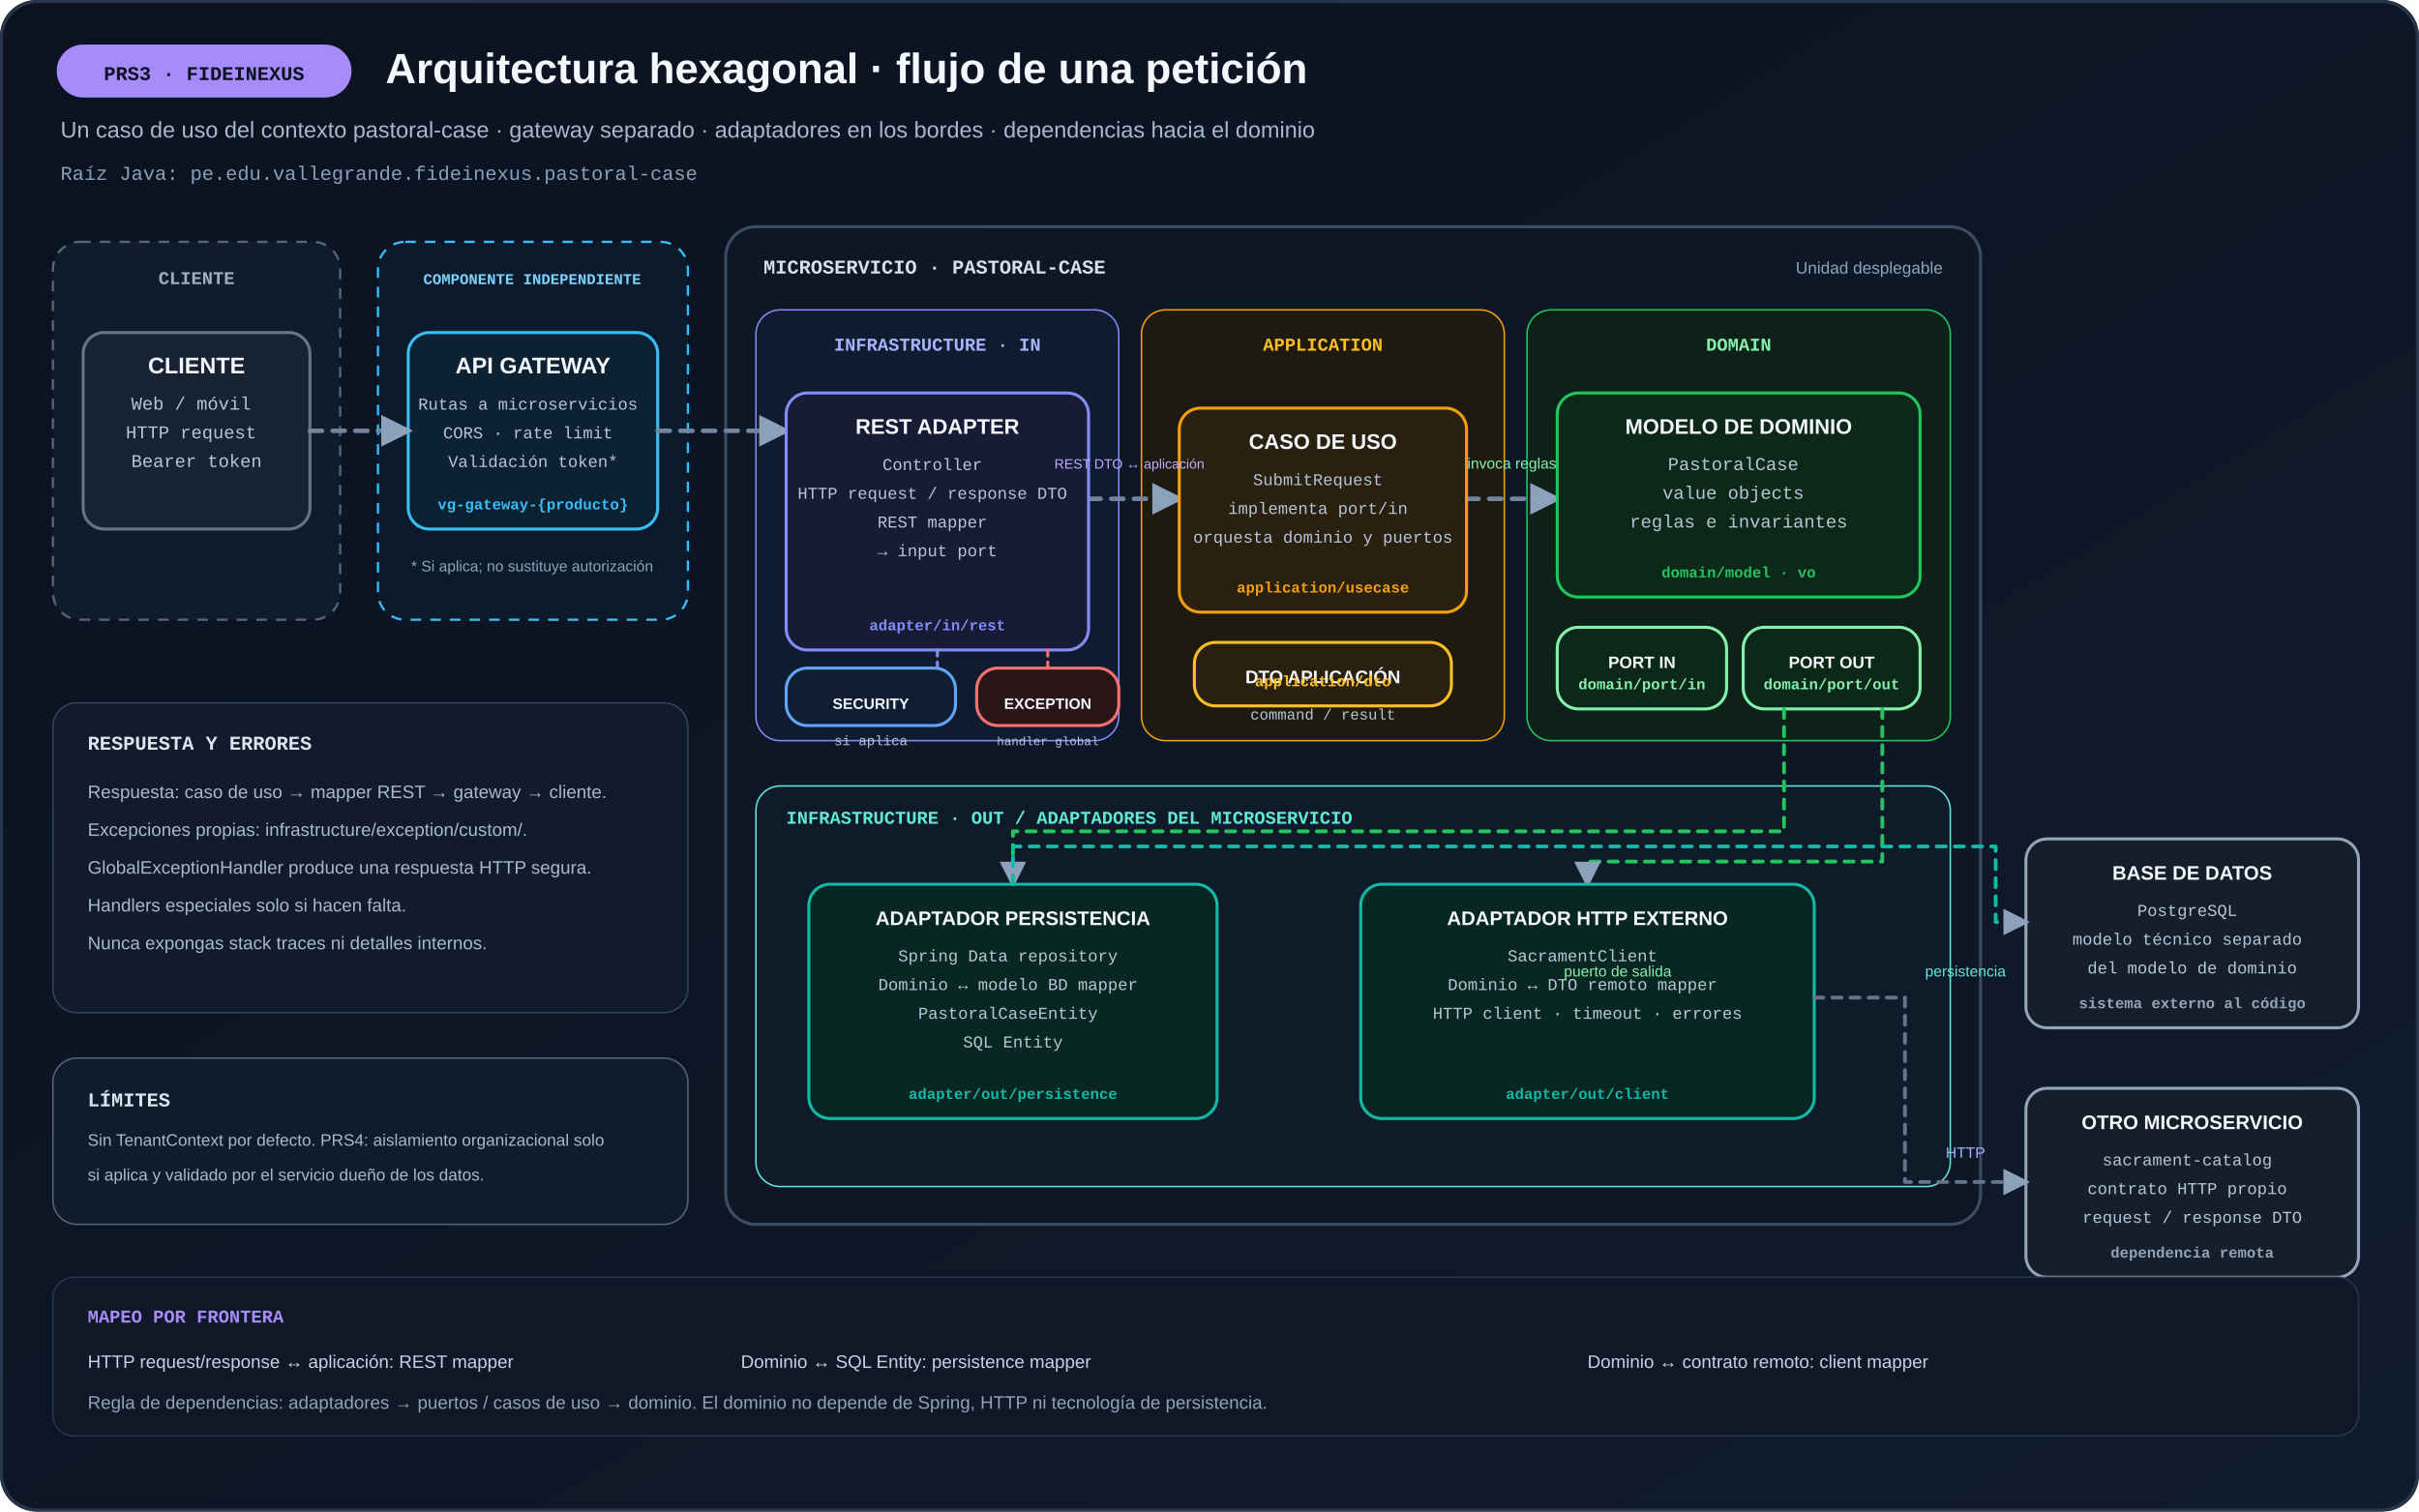
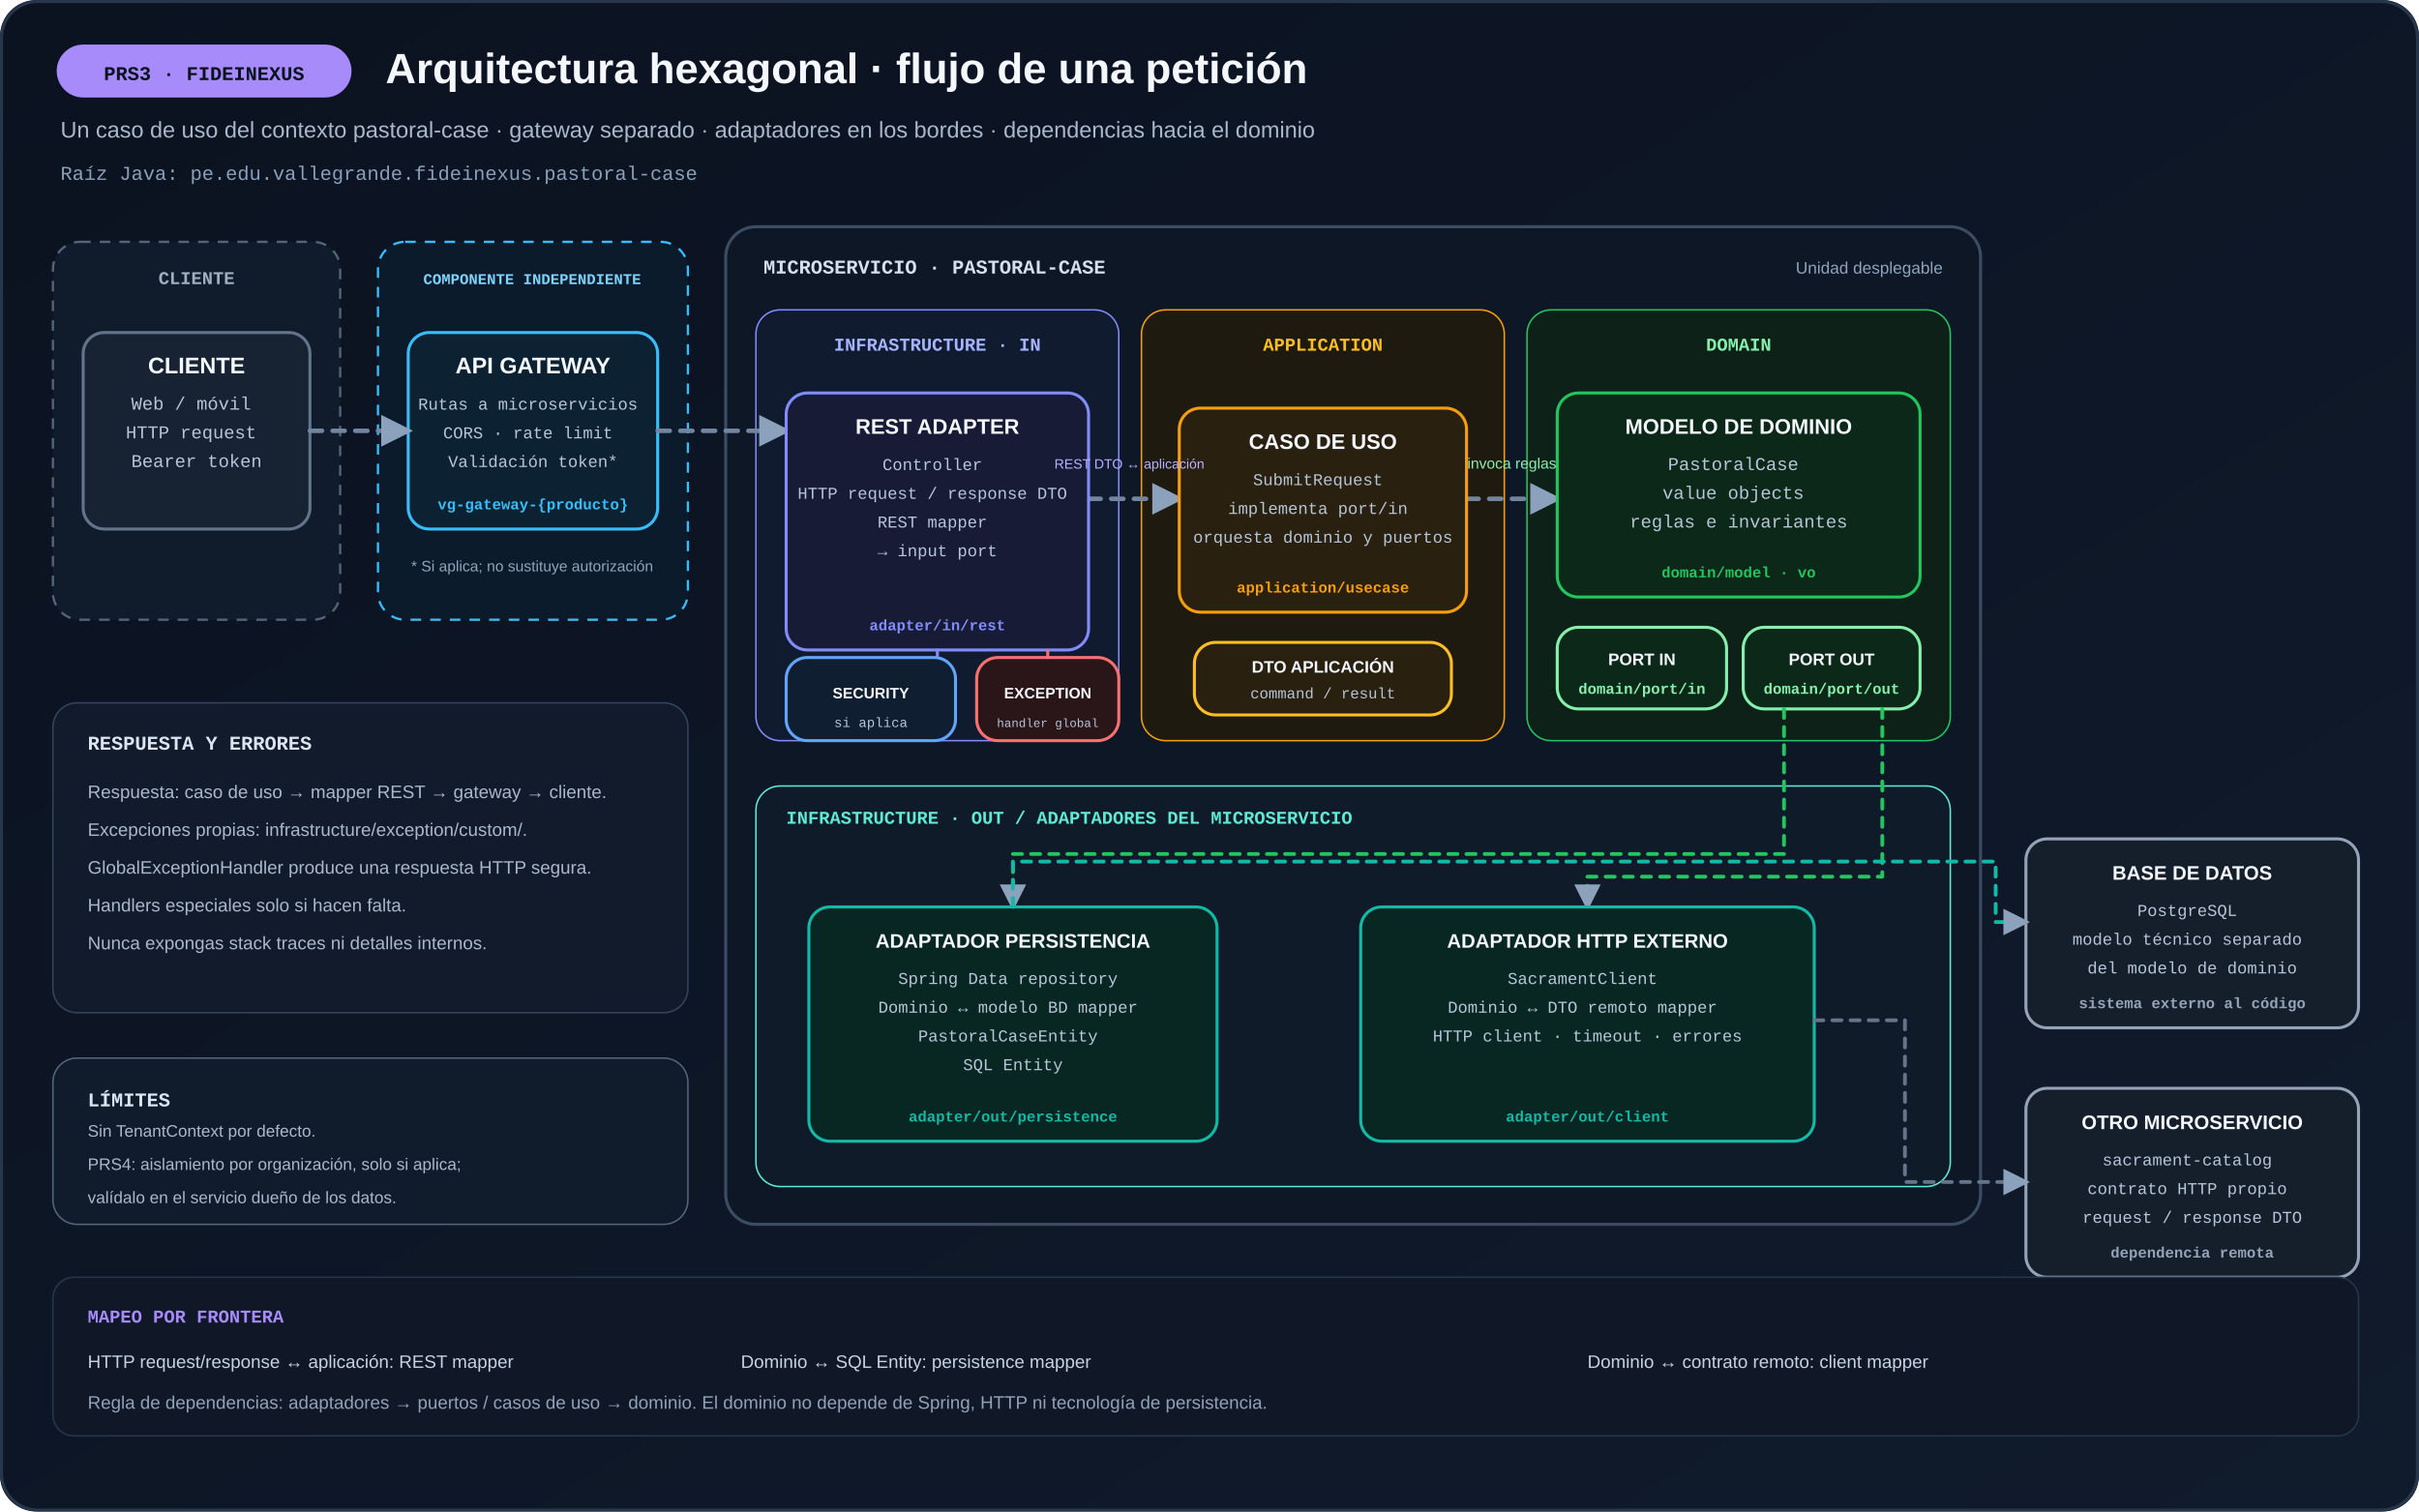
<svg xmlns="http://www.w3.org/2000/svg" viewBox="0 0 1600 1000" width="1600" height="1000" role="img" aria-labelledby="title desc">
  <defs>
    <linearGradient id="background" x1="0" x2="1" y1="0" y2="1">
      <stop stop-color="#0b1220" />
      <stop offset="1" stop-color="#101b2c" />
    </linearGradient>
    <marker id="arrow" viewBox="0 0 10 10" refX="8.5" refY="5" markerWidth="7" markerHeight="7" orient="auto">
      <path d="M0 0L10 5L0 10z" fill="#8ca1bb" />
    </marker>
    <style>.flow{animation:dash 1.6s linear infinite}@keyframes dash{to{stroke-dashoffset:-30}}@media(prefers-reduced-motion:reduce){.flow{animation:none}}</style>
  </defs>
  <rect width="1600" height="1000" rx="24" fill="url(#background)" />
  <rect x="1" y="1" width="1598" height="998" rx="24" fill="none" stroke="#27364b" stroke-width="2" />
  <rect x="38" y="30" width="194" height="34" rx="17" fill="#a78bfa" stroke="#a78bfa" stroke-width="1" />
  <text x="135" y="53" text-anchor="middle" fill="#0b1220" font-family="Consolas, Courier New, monospace" font-size="13" font-weight="750">PRS3 · FIDEINEXUS</text>
  <text x="255" y="55" text-anchor="start" fill="#f4f7fb" font-family="Segoe UI, Arial, sans-serif" font-size="28" font-weight="700">Arquitectura hexagonal · flujo de una petición</text>
  <text x="40" y="91" text-anchor="start" fill="#a9b8cb" font-family="Segoe UI, Arial, sans-serif" font-size="15" font-weight="400">Un caso de uso del contexto pastoral-case · gateway separado · adaptadores en los bordes · dependencias hacia el dominio</text>
  <text x="40" y="119" text-anchor="start" fill="#89a0ba" font-family="Consolas, Courier New, monospace" font-size="13" font-weight="500">Raíz Java: pe.edu.vallegrande.fideinexus.pastoral-case</text>
  <rect x="35" y="160" width="190" height="250" rx="18" fill="#101c2b" stroke="#54657a" stroke-width="1.5" stroke-dasharray="7 6" />
  <text x="130" y="188" text-anchor="middle" fill="#9eafc4" font-family="Consolas, Courier New, monospace" font-size="12" font-weight="700">CLIENTE</text>
  <rect x="55" y="220" width="150" height="130" rx="14" fill="#172233" stroke="#64748b" stroke-width="2" />
  <text x="130.0" y="247" text-anchor="middle" fill="#f4f7fb" font-family="Segoe UI, Arial, sans-serif" font-size="15" font-weight="700">CLIENTE</text>
  <text x="130.0" y="271" text-anchor="middle" fill="#b7c5d8" font-family="Consolas, Courier New, monospace" font-size="12" font-weight="400">
    <tspan x="130.0" dy="0">Web / móvil</tspan>
    <tspan x="130.0" dy="19">HTTP request</tspan>
    <tspan x="130.0" dy="19">Bearer token</tspan>
  </text>
  <rect x="250" y="160" width="205" height="250" rx="18" fill="#0c1b2c" stroke="#38bdf8" stroke-width="1.5" stroke-dasharray="7 6" />
  <text x="352" y="188" text-anchor="middle" fill="#7dd3fc" font-family="Consolas, Courier New, monospace" font-size="10" font-weight="700">COMPONENTE INDEPENDIENTE</text>
  <rect x="270" y="220" width="165" height="130" rx="14" fill="#0c2233" stroke="#38bdf8" stroke-width="2" />
  <text x="352.5" y="247" text-anchor="middle" fill="#f4f7fb" font-family="Segoe UI, Arial, sans-serif" font-size="15" font-weight="700">API GATEWAY</text>
  <text x="352.5" y="271" text-anchor="middle" fill="#b7c5d8" font-family="Consolas, Courier New, monospace" font-size="11" font-weight="400">
    <tspan x="352.5" dy="0">Rutas a microservicios</tspan>
    <tspan x="352.5" dy="19">CORS · rate limit</tspan>
    <tspan x="352.5" dy="19">Validación token*</tspan>
  </text>
  <text x="352.5" y="337" text-anchor="middle" fill="#38bdf8" font-family="Consolas, Courier New, monospace" font-size="10" font-weight="600">vg-gateway-{producto}</text>
  <text x="352" y="378" text-anchor="middle" fill="#8ea4bd" font-family="Segoe UI, Arial, sans-serif" font-size="10" font-weight="400">* Si aplica; no sustituye autorización</text>
  <rect x="480" y="150" width="830" height="660" rx="20" fill="#0d1726" stroke="#3c4d63" stroke-width="2" />
  <text x="505" y="181" text-anchor="start" fill="#d6e0ed" font-family="Consolas, Courier New, monospace" font-size="13" font-weight="700">MICROSERVICIO · PASTORAL-CASE</text>
  <text x="1285" y="181" text-anchor="end" fill="#8ea4bd" font-family="Segoe UI, Arial, sans-serif" font-size="11" font-weight="400">Unidad desplegable</text>
  <rect x="500" y="205" width="240" height="285" rx="16" fill="#111b30" stroke="#818cf8" stroke-width="1" />
  <text x="620" y="232" text-anchor="middle" fill="#a5b4fc" font-family="Consolas, Courier New, monospace" font-size="12" font-weight="700">INFRASTRUCTURE · IN</text>
  <rect x="755" y="205" width="240" height="285" rx="16" fill="#1e1a10" stroke="#f59e0b" stroke-width="1" />
  <text x="875" y="232" text-anchor="middle" fill="#fbbf24" font-family="Consolas, Courier New, monospace" font-size="12" font-weight="700">APPLICATION</text>
  <rect x="1010" y="205" width="280" height="285" rx="16" fill="#0d2119" stroke="#22c55e" stroke-width="1" />
  <text x="1150" y="232" text-anchor="middle" fill="#86efac" font-family="Consolas, Courier New, monospace" font-size="12" font-weight="700">DOMAIN</text>
  <path d="M205 285 H270" fill="none" stroke="#73859e" stroke-width="3" stroke-dasharray="8 7" stroke-linecap="round" stroke-linejoin="round" marker-end="url(#arrow)" class="flow" />
  <path d="M435 285 H520" fill="none" stroke="#73859e" stroke-width="3" stroke-dasharray="8 7" stroke-linecap="round" stroke-linejoin="round" marker-end="url(#arrow)" class="flow" />
  <path d="M720 330 H780" fill="none" stroke="#73859e" stroke-width="3" stroke-dasharray="8 7" stroke-linecap="round" stroke-linejoin="round" marker-end="url(#arrow)" class="flow" />
  <path d="M970 330 H1030" fill="none" stroke="#73859e" stroke-width="3" stroke-dasharray="8 7" stroke-linecap="round" stroke-linejoin="round" marker-end="url(#arrow)" class="flow" />
  <rect x="520" y="260" width="200" height="170" rx="14" fill="#171b36" stroke="#818cf8" stroke-width="2" />
  <text x="620.0" y="287" text-anchor="middle" fill="#f4f7fb" font-family="Segoe UI, Arial, sans-serif" font-size="14" font-weight="700">REST ADAPTER</text>
  <text x="620.0" y="311" text-anchor="middle" fill="#b7c5d8" font-family="Consolas, Courier New, monospace" font-size="11" font-weight="400">
    <tspan x="620.0" dy="0">Controller</tspan>
    <tspan x="620.0" dy="19">HTTP request / response DTO</tspan>
    <tspan x="620.0" dy="19">REST mapper</tspan>
    <tspan x="620.0" dy="19">→ input port</tspan>
  </text>
  <text x="620.0" y="417" text-anchor="middle" fill="#818cf8" font-family="Consolas, Courier New, monospace" font-size="10" font-weight="600">adapter/in/rest</text>
  <rect x="780" y="270" width="190" height="135" rx="14" fill="#29200f" stroke="#f59e0b" stroke-width="2" />
  <text x="875.0" y="297" text-anchor="middle" fill="#f4f7fb" font-family="Segoe UI, Arial, sans-serif" font-size="14" font-weight="700">CASO DE USO</text>
  <text x="875.0" y="321" text-anchor="middle" fill="#b7c5d8" font-family="Consolas, Courier New, monospace" font-size="11" font-weight="400">
    <tspan x="875.0" dy="0">SubmitRequest</tspan>
    <tspan x="875.0" dy="19">implementa port/in</tspan>
    <tspan x="875.0" dy="19">orquesta dominio y puertos</tspan>
  </text>
  <text x="875.0" y="392" text-anchor="middle" fill="#f59e0b" font-family="Consolas, Courier New, monospace" font-size="10" font-weight="600">application/usecase</text>
-   <rect x="790" y="425" width="170" height="42" rx="14" fill="#29200f" stroke="#fbbf24" stroke-width="2" />
-   <text x="875.0" y="452" text-anchor="middle" fill="#f4f7fb" font-family="Segoe UI, Arial, sans-serif" font-size="12" font-weight="700">DTO APLICACIÓN</text>
-   <text x="875.0" y="476" text-anchor="middle" fill="#b7c5d8" font-family="Consolas, Courier New, monospace" font-size="10" font-weight="400">
-     <tspan x="875.0" dy="0">command / result</tspan>
-   </text>
-   <text x="875.0" y="454" text-anchor="middle" fill="#fbbf24" font-family="Consolas, Courier New, monospace" font-size="10" font-weight="600">application/dto</text>
+   <rect x="790" y="425" width="170" height="48" rx="14" fill="#29200f" stroke="#fbbf24" stroke-width="2" />
+   <text x="875.0" y="445" text-anchor="middle" fill="#f4f7fb" font-family="Segoe UI, Arial, sans-serif" font-size="11" font-weight="700">DTO APLICACIÓN</text>
+   <text x="875.0" y="462" text-anchor="middle" fill="#b7c5d8" font-family="Consolas, Courier New, monospace" font-size="10" font-weight="400">command / result</text>
  <rect x="1030" y="260" width="240" height="135" rx="14" fill="#0c2819" stroke="#22c55e" stroke-width="2" />
  <text x="1150.0" y="287" text-anchor="middle" fill="#f4f7fb" font-family="Segoe UI, Arial, sans-serif" font-size="14" font-weight="700">MODELO DE DOMINIO</text>
  <text x="1150.0" y="311" text-anchor="middle" fill="#b7c5d8" font-family="Consolas, Courier New, monospace" font-size="12" font-weight="400">
    <tspan x="1150.0" dy="0">PastoralCase</tspan>
    <tspan x="1150.0" dy="19">value objects</tspan>
    <tspan x="1150.0" dy="19">reglas e invariantes</tspan>
  </text>
  <text x="1150.0" y="382" text-anchor="middle" fill="#22c55e" font-family="Consolas, Courier New, monospace" font-size="10" font-weight="600">domain/model · vo</text>
  <rect x="1030" y="415" width="112" height="54" rx="14" fill="#0c2819" stroke="#86efac" stroke-width="2" />
-   <text x="1086.0" y="442" text-anchor="middle" fill="#f4f7fb" font-family="Segoe UI, Arial, sans-serif" font-size="11" font-weight="700">PORT IN</text>
-   <text x="1086.0" y="456" text-anchor="middle" fill="#86efac" font-family="Consolas, Courier New, monospace" font-size="10" font-weight="600">domain/port/in</text>
+   <text x="1086.0" y="440" text-anchor="middle" fill="#f4f7fb" font-family="Segoe UI, Arial, sans-serif" font-size="11" font-weight="700">PORT IN</text>
+   <text x="1086.0" y="459" text-anchor="middle" fill="#86efac" font-family="Consolas, Courier New, monospace" font-size="10" font-weight="600">domain/port/in</text>
  <rect x="1153" y="415" width="117" height="54" rx="14" fill="#0c2819" stroke="#86efac" stroke-width="2" />
-   <text x="1211.5" y="442" text-anchor="middle" fill="#f4f7fb" font-family="Segoe UI, Arial, sans-serif" font-size="11" font-weight="700">PORT OUT</text>
-   <text x="1211.5" y="456" text-anchor="middle" fill="#86efac" font-family="Consolas, Courier New, monospace" font-size="10" font-weight="600">domain/port/out</text>
+   <text x="1211.5" y="440" text-anchor="middle" fill="#f4f7fb" font-family="Segoe UI, Arial, sans-serif" font-size="11" font-weight="700">PORT OUT</text>
+   <text x="1211.5" y="459" text-anchor="middle" fill="#86efac" font-family="Consolas, Courier New, monospace" font-size="10" font-weight="600">domain/port/out</text>
  <text x="747" y="310" text-anchor="middle" fill="#b9b1ff" font-family="Segoe UI, Arial, sans-serif" font-size="9" font-weight="500">REST DTO ↔ aplicación</text>
  <text x="1000" y="310" text-anchor="middle" fill="#86efac" font-family="Segoe UI, Arial, sans-serif" font-size="10" font-weight="500">invoca reglas</text>
-   <rect x="520" y="442" width="112" height="38" rx="14" fill="#101e32" stroke="#60a5fa" stroke-width="2" />
-   <text x="576.0" y="469" text-anchor="middle" fill="#f4f7fb" font-family="Segoe UI, Arial, sans-serif" font-size="10" font-weight="700">SECURITY</text>
-   <text x="576.0" y="493" text-anchor="middle" fill="#b7c5d8" font-family="Consolas, Courier New, monospace" font-size="9" font-weight="400">
+   <rect x="520" y="435" width="112" height="55" rx="14" fill="#101e32" stroke="#60a5fa" stroke-width="2" />
+   <text x="576.0" y="462" text-anchor="middle" fill="#f4f7fb" font-family="Segoe UI, Arial, sans-serif" font-size="10" font-weight="700">SECURITY</text>
+   <text x="576.0" y="481" text-anchor="middle" fill="#b7c5d8" font-family="Consolas, Courier New, monospace" font-size="9" font-weight="400">
    <tspan x="576.0" dy="0">si aplica</tspan>
  </text>
-   <rect x="646" y="442" width="94" height="38" rx="14" fill="#2a1519" stroke="#f87171" stroke-width="2" />
-   <text x="693.0" y="469" text-anchor="middle" fill="#f4f7fb" font-family="Segoe UI, Arial, sans-serif" font-size="10" font-weight="700">EXCEPTION</text>
-   <text x="693.0" y="493" text-anchor="middle" fill="#b7c5d8" font-family="Consolas, Courier New, monospace" font-size="8" font-weight="400">
+   <rect x="646" y="435" width="94" height="55" rx="14" fill="#2a1519" stroke="#f87171" stroke-width="2" />
+   <text x="693.0" y="462" text-anchor="middle" fill="#f4f7fb" font-family="Segoe UI, Arial, sans-serif" font-size="10" font-weight="700">EXCEPTION</text>
+   <text x="693.0" y="481" text-anchor="middle" fill="#b7c5d8" font-family="Consolas, Courier New, monospace" font-size="8" font-weight="400">
    <tspan x="693.0" dy="0">handler global</tspan>
  </text>
  <rect x="500" y="520" width="790" height="265" rx="16" fill="#101b2a" stroke="#5eead4" stroke-width="1" />
  <text x="520" y="545" text-anchor="start" fill="#5eead4" font-family="Consolas, Courier New, monospace" font-size="12" font-weight="700">INFRASTRUCTURE · OUT / ADAPTADORES DEL MICROSERVICIO</text>
-   <path d="M1180 469 V550 H670 V585" fill="none" stroke="#22c55e" stroke-width="2.5" stroke-dasharray="6 6" stroke-linecap="round" stroke-linejoin="round" marker-end="url(#arrow)" class="flow" />
-   <path d="M1245 469 V570 H1050 V585" fill="none" stroke="#22c55e" stroke-width="2.5" stroke-dasharray="6 6" stroke-linecap="round" stroke-linejoin="round" marker-end="url(#arrow)" class="flow" />
-   <rect x="535" y="585" width="270" height="155" rx="14" fill="#092722" stroke="#14b8a6" stroke-width="2" />
-   <text x="670.0" y="612" text-anchor="middle" fill="#f4f7fb" font-family="Segoe UI, Arial, sans-serif" font-size="13" font-weight="700">ADAPTADOR PERSISTENCIA</text>
-   <text x="670.0" y="636" text-anchor="middle" fill="#b7c5d8" font-family="Consolas, Courier New, monospace" font-size="11" font-weight="400">
+   <path d="M1180 469 V565 H670 V600" fill="none" stroke="#22c55e" stroke-width="2.5" stroke-dasharray="6 6" stroke-linecap="round" stroke-linejoin="round" marker-end="url(#arrow)" class="flow" />
+   <path d="M1245 469 V580 H1050 V600" fill="none" stroke="#22c55e" stroke-width="2.5" stroke-dasharray="6 6" stroke-linecap="round" stroke-linejoin="round" marker-end="url(#arrow)" class="flow" />
+   <rect x="535" y="600" width="270" height="155" rx="14" fill="#092722" stroke="#14b8a6" stroke-width="2" />
+   <text x="670.0" y="627" text-anchor="middle" fill="#f4f7fb" font-family="Segoe UI, Arial, sans-serif" font-size="13" font-weight="700">ADAPTADOR PERSISTENCIA</text>
+   <text x="670.0" y="651" text-anchor="middle" fill="#b7c5d8" font-family="Consolas, Courier New, monospace" font-size="11" font-weight="400">
    <tspan x="670.0" dy="0">Spring Data repository</tspan>
    <tspan x="670.0" dy="19">Dominio ↔ modelo BD mapper</tspan>
    <tspan x="670.0" dy="19">PastoralCaseEntity</tspan>
    <tspan x="670.0" dy="19">SQL Entity</tspan>
  </text>
-   <text x="670.0" y="727" text-anchor="middle" fill="#14b8a6" font-family="Consolas, Courier New, monospace" font-size="10" font-weight="600">adapter/out/persistence</text>
-   <rect x="900" y="585" width="300" height="155" rx="14" fill="#092722" stroke="#14b8a6" stroke-width="2" />
-   <text x="1050.0" y="612" text-anchor="middle" fill="#f4f7fb" font-family="Segoe UI, Arial, sans-serif" font-size="13" font-weight="700">ADAPTADOR HTTP EXTERNO</text>
-   <text x="1050.0" y="636" text-anchor="middle" fill="#b7c5d8" font-family="Consolas, Courier New, monospace" font-size="11" font-weight="400">
+   <text x="670.0" y="742" text-anchor="middle" fill="#14b8a6" font-family="Consolas, Courier New, monospace" font-size="10" font-weight="600">adapter/out/persistence</text>
+   <rect x="900" y="600" width="300" height="155" rx="14" fill="#092722" stroke="#14b8a6" stroke-width="2" />
+   <text x="1050.0" y="627" text-anchor="middle" fill="#f4f7fb" font-family="Segoe UI, Arial, sans-serif" font-size="13" font-weight="700">ADAPTADOR HTTP EXTERNO</text>
+   <text x="1050.0" y="651" text-anchor="middle" fill="#b7c5d8" font-family="Consolas, Courier New, monospace" font-size="11" font-weight="400">
    <tspan x="1050.0" dy="0">SacramentClient</tspan>
    <tspan x="1050.0" dy="19">Dominio ↔ DTO remoto mapper</tspan>
    <tspan x="1050.0" dy="19">HTTP client · timeout · errores</tspan>
  </text>
-   <text x="1050.0" y="727" text-anchor="middle" fill="#14b8a6" font-family="Consolas, Courier New, monospace" font-size="10" font-weight="600">adapter/out/client</text>
+   <text x="1050.0" y="742" text-anchor="middle" fill="#14b8a6" font-family="Consolas, Courier New, monospace" font-size="10" font-weight="600">adapter/out/client</text>
  <rect x="1340" y="555" width="220" height="125" rx="14" fill="#151e2b" stroke="#94a3b8" stroke-width="2" />
  <text x="1450.0" y="582" text-anchor="middle" fill="#f4f7fb" font-family="Segoe UI, Arial, sans-serif" font-size="13" font-weight="700">BASE DE DATOS</text>
  <text x="1450.0" y="606" text-anchor="middle" fill="#b7c5d8" font-family="Consolas, Courier New, monospace" font-size="11" font-weight="400">
    <tspan x="1450.0" dy="0">PostgreSQL</tspan>
    <tspan x="1450.0" dy="19">modelo técnico separado</tspan>
    <tspan x="1450.0" dy="19">del modelo de dominio</tspan>
  </text>
  <text x="1450.0" y="667" text-anchor="middle" fill="#94a3b8" font-family="Consolas, Courier New, monospace" font-size="10" font-weight="600">sistema externo al código</text>
  <rect x="1340" y="720" width="220" height="125" rx="14" fill="#151e2b" stroke="#94a3b8" stroke-width="2" />
  <text x="1450.0" y="747" text-anchor="middle" fill="#f4f7fb" font-family="Segoe UI, Arial, sans-serif" font-size="13" font-weight="700">OTRO MICROSERVICIO</text>
  <text x="1450.0" y="771" text-anchor="middle" fill="#b7c5d8" font-family="Consolas, Courier New, monospace" font-size="11" font-weight="400">
    <tspan x="1450.0" dy="0">sacrament-catalog</tspan>
    <tspan x="1450.0" dy="19">contrato HTTP propio</tspan>
    <tspan x="1450.0" dy="19">request / response DTO</tspan>
  </text>
  <text x="1450.0" y="832" text-anchor="middle" fill="#94a3b8" font-family="Consolas, Courier New, monospace" font-size="10" font-weight="600">dependencia remota</text>
-   <path d="M670 585 V560 H1320 V610 H1340" fill="none" stroke="#14b8a6" stroke-width="2.5" stroke-dasharray="6 6" stroke-linecap="round" stroke-linejoin="round" marker-end="url(#arrow)" class="flow" />
-   <path d="M1200 660 H1260 V782 H1340" fill="none" stroke="#64748b" stroke-width="2.5" stroke-dasharray="6 6" stroke-linecap="round" stroke-linejoin="round" marker-end="url(#arrow)" class="flow" />
-   <text x="1070" y="646" text-anchor="middle" fill="#86efac" font-family="Segoe UI, Arial, sans-serif" font-size="10" font-weight="500">puerto de salida</text>
-   <text x="1300" y="646" text-anchor="middle" fill="#5eead4" font-family="Segoe UI, Arial, sans-serif" font-size="10" font-weight="500">persistencia</text>
-   <text x="1300" y="766" text-anchor="middle" fill="#a5b4fc" font-family="Segoe UI, Arial, sans-serif" font-size="10" font-weight="500">HTTP</text>
-   <path d="M620 430 V442" fill="none" stroke="#818cf8" stroke-width="2" stroke-dasharray="4 4" stroke-linecap="round" stroke-linejoin="round" class="flow" />
-   <path d="M693 442 V430" fill="none" stroke="#f87171" stroke-width="2" stroke-dasharray="4 4" stroke-linecap="round" stroke-linejoin="round" class="flow" />
+   <path d="M670 600 V570 H1320 V610 H1340" fill="none" stroke="#14b8a6" stroke-width="2.5" stroke-dasharray="6 6" stroke-linecap="round" stroke-linejoin="round" marker-end="url(#arrow)" class="flow" />
+   <path d="M1200 675 H1260 V782 H1340" fill="none" stroke="#64748b" stroke-width="2.5" stroke-dasharray="6 6" stroke-linecap="round" stroke-linejoin="round" marker-end="url(#arrow)" class="flow" />
+   <path d="M620 430 V435" fill="none" stroke="#818cf8" stroke-width="2" stroke-dasharray="4 4" stroke-linecap="round" stroke-linejoin="round" class="flow" />
+   <path d="M693 435 V430" fill="none" stroke="#f87171" stroke-width="2" stroke-dasharray="4 4" stroke-linecap="round" stroke-linejoin="round" class="flow" />
  <rect x="35" y="465" width="420" height="205" rx="16" fill="#111b2b" stroke="#33445a" stroke-width="1" />
  <text x="58" y="496" text-anchor="start" fill="#dbe5f1" font-family="Consolas, Courier New, monospace" font-size="13" font-weight="700">RESPUESTA Y ERRORES</text>
  <text x="58" y="528" text-anchor="start" fill="#a9b8cb" font-family="Segoe UI, Arial, sans-serif" font-size="12" font-weight="400">
    <tspan x="58" dy="0">Respuesta: caso de uso → mapper REST → gateway → cliente.</tspan>
    <tspan x="58" dy="25">Excepciones propias: infrastructure/exception/custom/.</tspan>
    <tspan x="58" dy="25">GlobalExceptionHandler produce una respuesta HTTP segura.</tspan>
    <tspan x="58" dy="25">Handlers especiales solo si hacen falta.</tspan>
    <tspan x="58" dy="25">Nunca expongas stack traces ni detalles internos.</tspan>
  </text>
  <rect x="35" y="700" width="420" height="110" rx="16" fill="#101c2b" stroke="#54657a" stroke-width="1" />
  <text x="58" y="732" text-anchor="start" fill="#dbe5f1" font-family="Consolas, Courier New, monospace" font-size="13" font-weight="700">LÍMITES</text>
-   <text x="58" y="758" text-anchor="start" fill="#a9b8cb" font-family="Segoe UI, Arial, sans-serif" font-size="11" font-weight="400">
-     <tspan x="58" dy="0">Sin TenantContext por defecto. PRS4: aislamiento organizacional solo</tspan>
-     <tspan x="58" dy="23">si aplica y validado por el servicio dueño de los datos.</tspan>
+   <text x="58" y="752" text-anchor="start" fill="#a9b8cb" font-family="Segoe UI, Arial, sans-serif" font-size="11" font-weight="400">
+     <tspan x="58" dy="0">Sin TenantContext por defecto.</tspan>
+     <tspan x="58" dy="22">PRS4: aislamiento por organización, solo si aplica;</tspan>
+     <tspan x="58" dy="22">valídalo en el servicio dueño de los datos.</tspan>
  </text>
  <rect x="35" y="845" width="1525" height="105" rx="14" fill="#101827" stroke="#26364b" stroke-width="1" />
  <text x="58" y="875" text-anchor="start" fill="#a78bfa" font-family="Consolas, Courier New, monospace" font-size="12" font-weight="700">MAPEO POR FRONTERA</text>
  <text x="58" y="905" text-anchor="start" fill="#c5d2e2" font-family="Segoe UI, Arial, sans-serif" font-size="12" font-weight="400">HTTP request/response ↔ aplicación: REST mapper</text>
  <text x="490" y="905" text-anchor="start" fill="#c5d2e2" font-family="Segoe UI, Arial, sans-serif" font-size="12" font-weight="400">Dominio ↔ SQL Entity: persistence mapper</text>
  <text x="1050" y="905" text-anchor="start" fill="#c5d2e2" font-family="Segoe UI, Arial, sans-serif" font-size="12" font-weight="400">Dominio ↔ contrato remoto: client mapper</text>
  <text x="58" y="932" text-anchor="start" fill="#90a2b8" font-family="Segoe UI, Arial, sans-serif" font-size="12" font-weight="400">Regla de dependencias: adaptadores → puertos / casos de uso → dominio. El dominio no depende de Spring, HTTP ni tecnología de persistencia.</text>
</svg>
